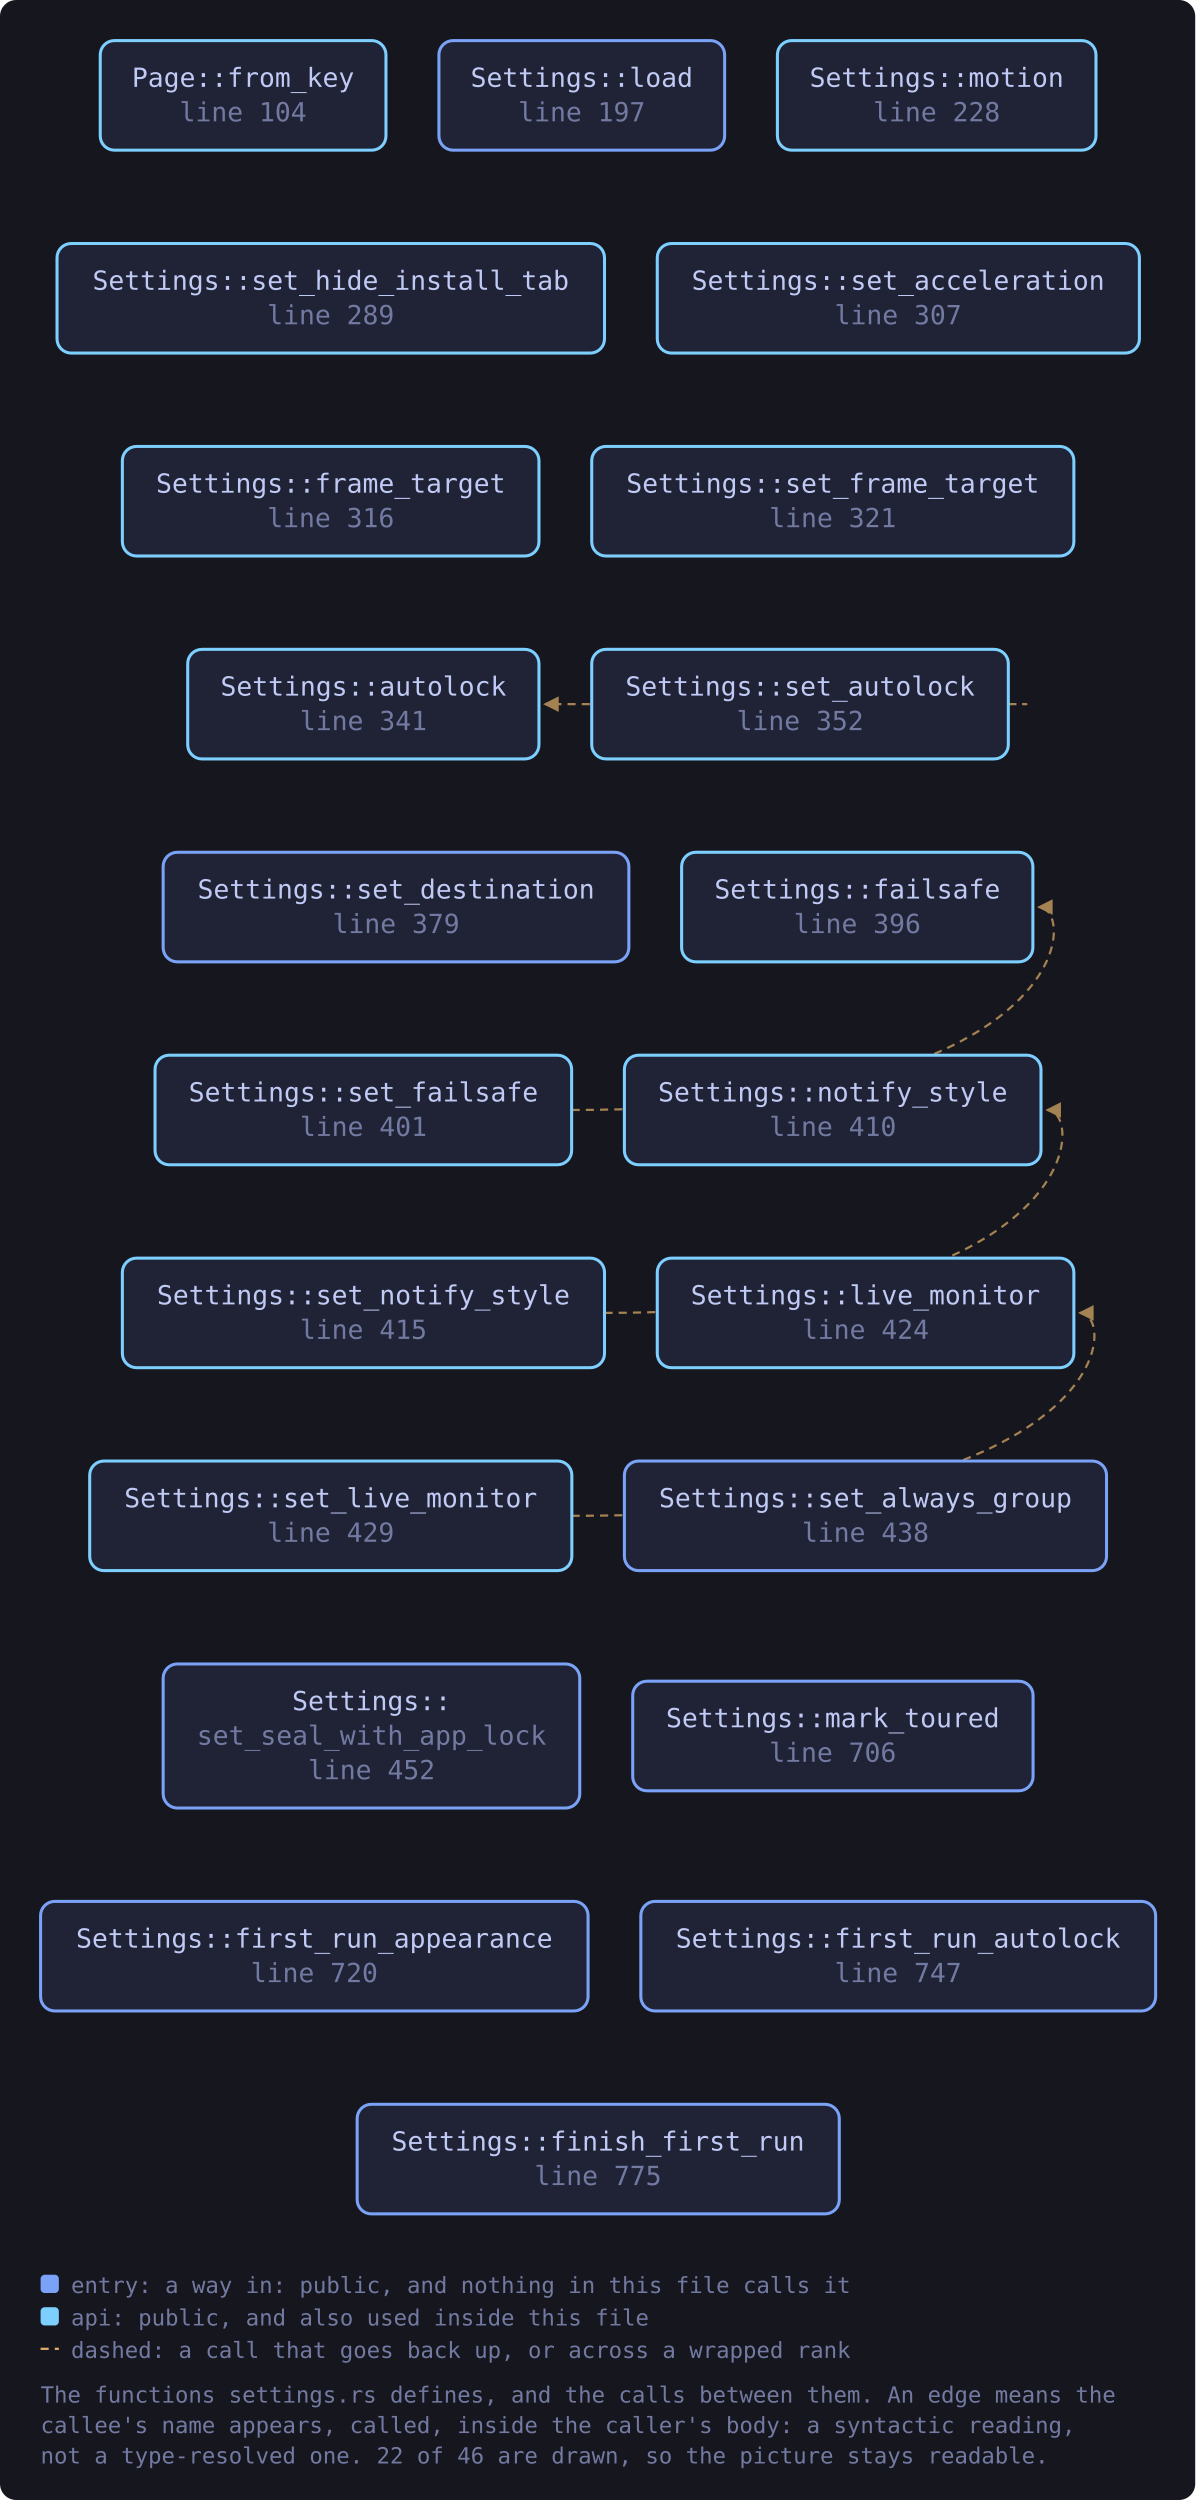
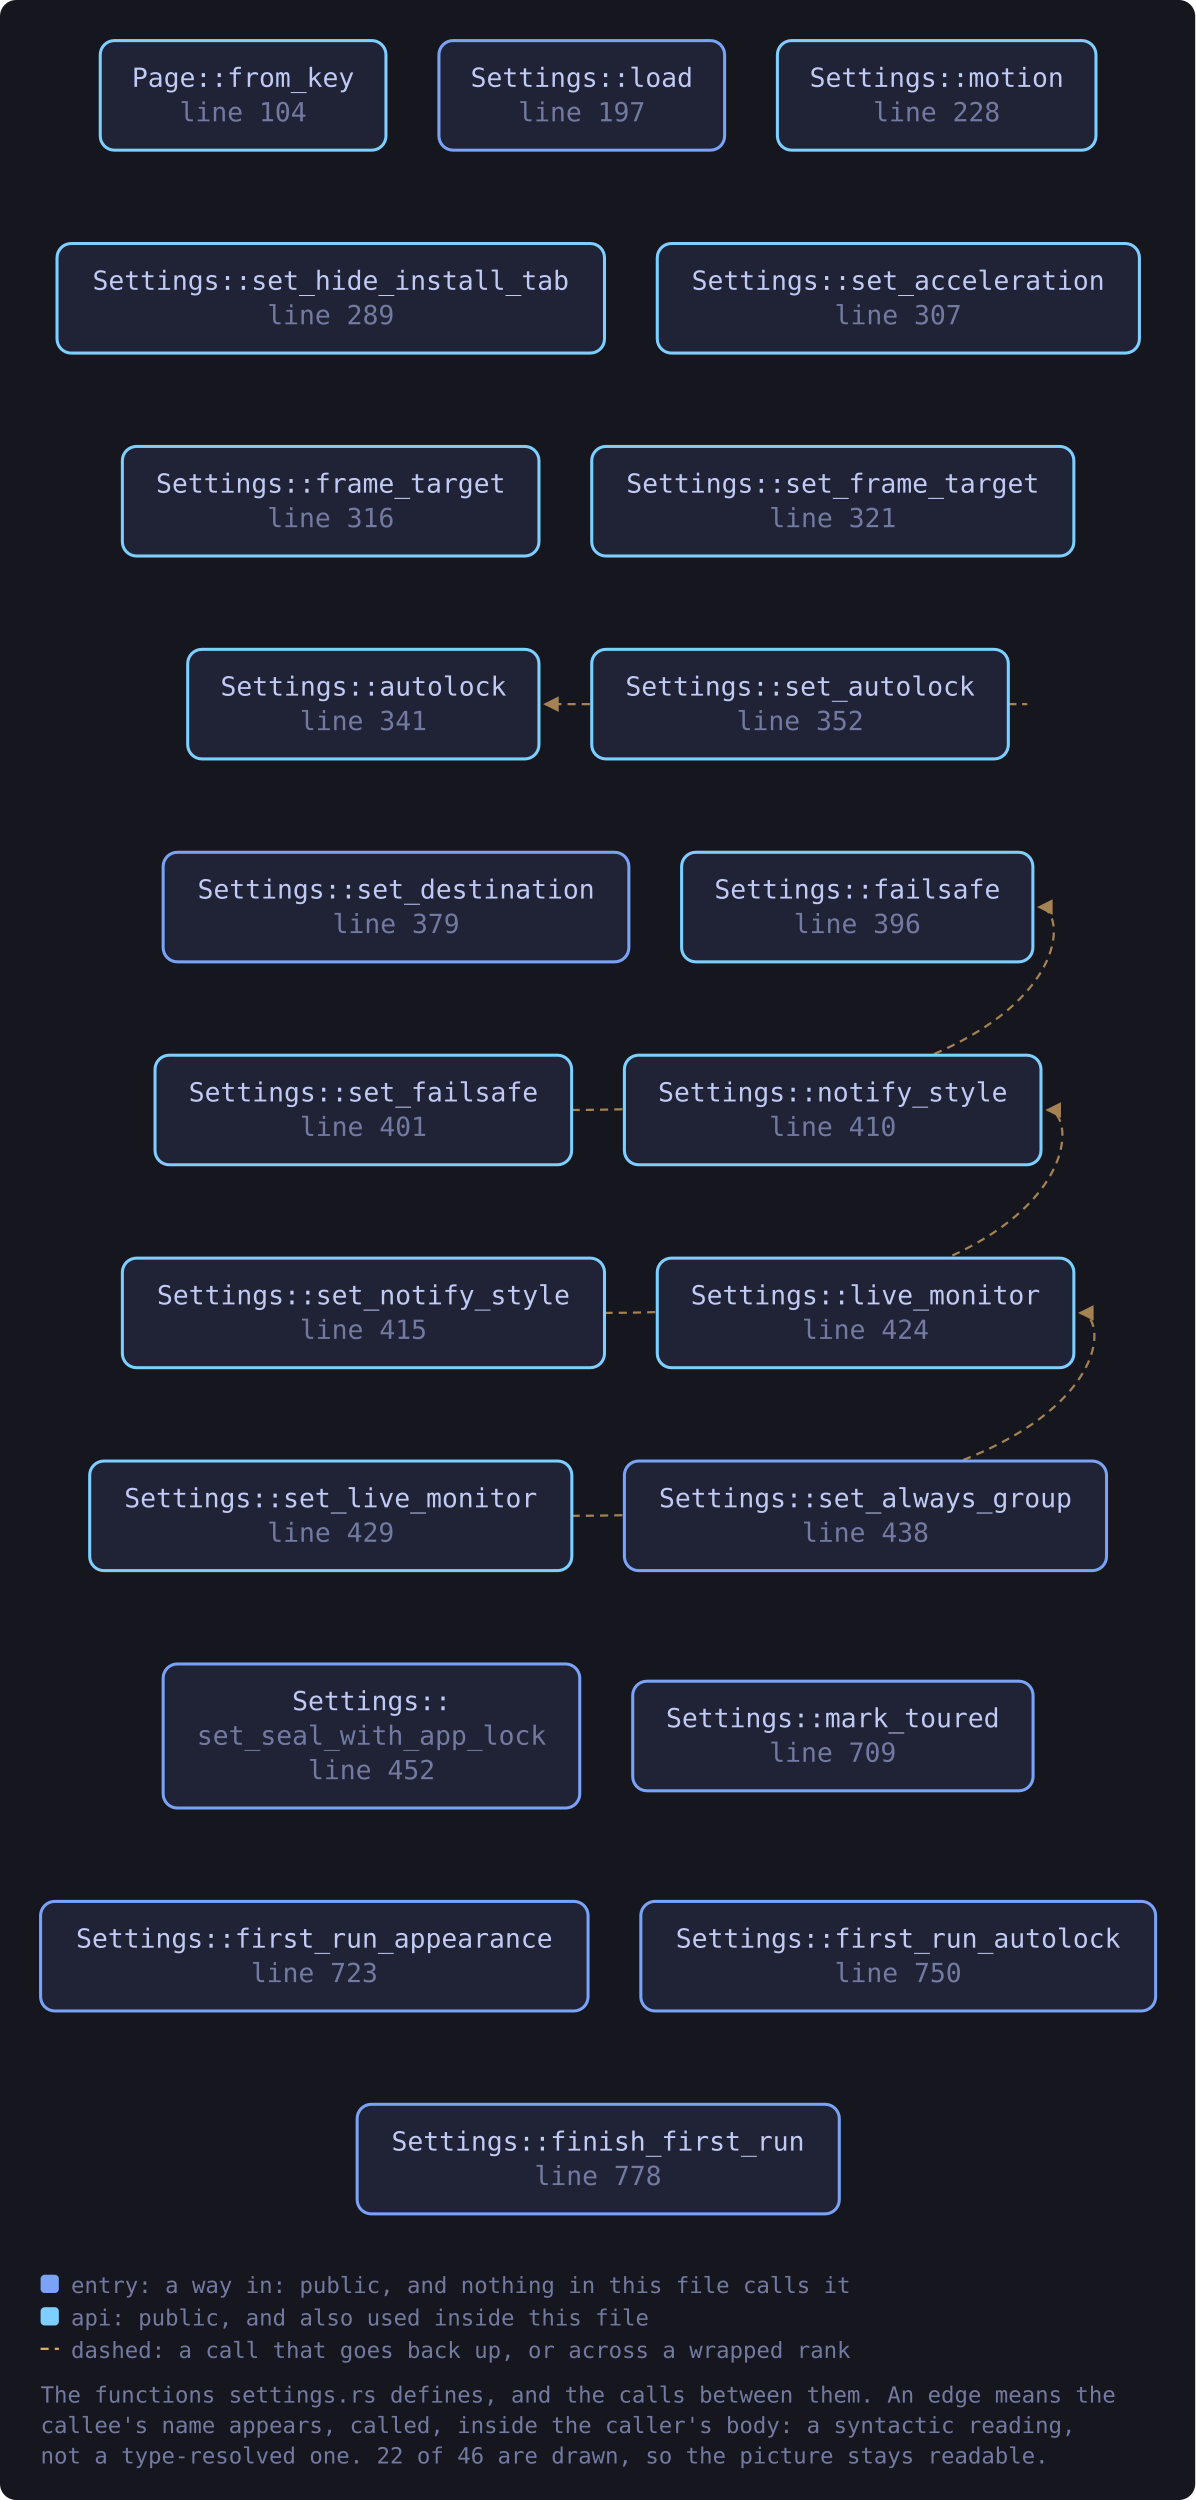
<svg xmlns="http://www.w3.org/2000/svg" viewBox="0 0 589 1232" width="589" height="1232" style="max-width:100%;height:auto" role="img" aria-label="flowchart">
  <defs>
    <marker id="a-muted" viewBox="0 0 8 8" refX="7" refY="4" markerWidth="7" markerHeight="7" orient="auto-start-reverse">
      <path d="M0 0 L8 4 L0 8 z" fill="var(--muted, #737aa2)" />
    </marker>
    <marker id="a-warn" viewBox="0 0 8 8" refX="7" refY="4" markerWidth="7" markerHeight="7" orient="auto-start-reverse">
      <path d="M0 0 L8 4 L0 8 z" fill="var(--warn, #e0af68)" />
    </marker>
    <marker id="a-accent" viewBox="0 0 8 8" refX="7" refY="4" markerWidth="7" markerHeight="7" orient="auto-start-reverse">
      <path d="M0 0 L8 4 L0 8 z" fill="var(--accent, #7aa2f7)" />
    </marker>
    <marker id="a-cyan" viewBox="0 0 8 8" refX="7" refY="4" markerWidth="7" markerHeight="7" orient="auto-start-reverse">
      <path d="M0 0 L8 4 L0 8 z" fill="var(--cyan, #7dcfff)" />
    </marker>
    <marker id="a-accent-2" viewBox="0 0 8 8" refX="7" refY="4" markerWidth="7" markerHeight="7" orient="auto-start-reverse">
      <path d="M0 0 L8 4 L0 8 z" fill="var(--accent-2, #bb9af7)" />
    </marker>
  </defs>
  <rect x="0" y="0" width="589" height="1232" fill="var(--bg-inset, #16161e)" rx="8" />
  <path d="M496.9 347.0 C 518.9 347.0, 518.9 347.0, 268.6 347.0" fill="none" stroke="var(--warn, #e0af68)" stroke-width="1.1" opacity="0.7" stroke-dasharray="4 3" marker-end="url(#a-warn)" />
  <path d="M281.7 547.0 C 531.0 547.0, 531.0 447.0, 512.0 447.0" fill="none" stroke="var(--warn, #e0af68)" stroke-width="1.1" opacity="0.7" stroke-dasharray="4 3" marker-end="url(#a-warn)" />
  <path d="M281.7 747.0 C 551.2 747.0, 551.2 647.0, 532.2 647.0" fill="none" stroke="var(--warn, #e0af68)" stroke-width="1.1" opacity="0.7" stroke-dasharray="4 3" marker-end="url(#a-warn)" />
  <path d="M297.9 647.0 C 535.1 647.0, 535.1 547.0, 516.1 547.0" fill="none" stroke="var(--warn, #e0af68)" stroke-width="1.1" opacity="0.7" stroke-dasharray="4 3" marker-end="url(#a-warn)" />
  <a href="https://github.com/tilas01/veilvoice/blob/main/crates/veilvoice-gui/src/settings.rs#L104" target="_blank" rel="noopener noreferrer">
    <rect x="49.4" y="20.0" width="140.8" height="54.0" rx="7" fill="var(--bg-soft, #1f2335)" stroke="var(--cyan, #7dcfff)" stroke-width="1.5" />
    <text x="119.8" y="42.8" font-family="ui-monospace, SFMono-Regular, Menlo, Consolas, monospace" font-size="13" fill="var(--fg, #c0caf5)" text-anchor="middle">Page::from_key</text>
    <text x="119.8" y="59.8" font-family="ui-monospace, SFMono-Regular, Menlo, Consolas, monospace" font-size="13" fill="var(--muted, #737aa2)" text-anchor="middle">line 104</text>
  </a>
  <a href="https://github.com/tilas01/veilvoice/blob/main/crates/veilvoice-gui/src/settings.rs#L197" target="_blank" rel="noopener noreferrer">
    <rect x="216.3" y="20.0" width="140.8" height="54.0" rx="7" fill="var(--bg-soft, #1f2335)" stroke="var(--accent, #7aa2f7)" stroke-width="1.5" />
    <text x="286.7" y="42.8" font-family="ui-monospace, SFMono-Regular, Menlo, Consolas, monospace" font-size="13" fill="var(--fg, #c0caf5)" text-anchor="middle">Settings::load</text>
    <text x="286.7" y="59.8" font-family="ui-monospace, SFMono-Regular, Menlo, Consolas, monospace" font-size="13" fill="var(--muted, #737aa2)" text-anchor="middle">line 197</text>
  </a>
  <a href="https://github.com/tilas01/veilvoice/blob/main/crates/veilvoice-gui/src/settings.rs#L228" target="_blank" rel="noopener noreferrer">
    <rect x="383.1" y="20.0" width="157.0" height="54.0" rx="7" fill="var(--bg-soft, #1f2335)" stroke="var(--cyan, #7dcfff)" stroke-width="1.5" />
    <text x="461.6" y="42.8" font-family="ui-monospace, SFMono-Regular, Menlo, Consolas, monospace" font-size="13" fill="var(--fg, #c0caf5)" text-anchor="middle">Settings::motion</text>
    <text x="461.6" y="59.8" font-family="ui-monospace, SFMono-Regular, Menlo, Consolas, monospace" font-size="13" fill="var(--muted, #737aa2)" text-anchor="middle">line 228</text>
  </a>
  <a href="https://github.com/tilas01/veilvoice/blob/main/crates/veilvoice-gui/src/settings.rs#L289" target="_blank" rel="noopener noreferrer">
    <rect x="28.1" y="120.0" width="269.8" height="54.0" rx="7" fill="var(--bg-soft, #1f2335)" stroke="var(--cyan, #7dcfff)" stroke-width="1.5" />
    <text x="163.0" y="142.8" font-family="ui-monospace, SFMono-Regular, Menlo, Consolas, monospace" font-size="13" fill="var(--fg, #c0caf5)" text-anchor="middle">Settings::set_hide_install_tab</text>
    <text x="163.0" y="159.8" font-family="ui-monospace, SFMono-Regular, Menlo, Consolas, monospace" font-size="13" fill="var(--muted, #737aa2)" text-anchor="middle">line 289</text>
  </a>
  <a href="https://github.com/tilas01/veilvoice/blob/main/crates/veilvoice-gui/src/settings.rs#L307" target="_blank" rel="noopener noreferrer">
    <rect x="323.9" y="120.0" width="237.6" height="54.0" rx="7" fill="var(--bg-soft, #1f2335)" stroke="var(--cyan, #7dcfff)" stroke-width="1.5" />
    <text x="442.6" y="142.8" font-family="ui-monospace, SFMono-Regular, Menlo, Consolas, monospace" font-size="13" fill="var(--fg, #c0caf5)" text-anchor="middle">Settings::set_acceleration</text>
    <text x="442.6" y="159.8" font-family="ui-monospace, SFMono-Regular, Menlo, Consolas, monospace" font-size="13" fill="var(--muted, #737aa2)" text-anchor="middle">line 307</text>
  </a>
  <a href="https://github.com/tilas01/veilvoice/blob/main/crates/veilvoice-gui/src/settings.rs#L316" target="_blank" rel="noopener noreferrer">
    <rect x="60.3" y="220.0" width="205.3" height="54.0" rx="7" fill="var(--bg-soft, #1f2335)" stroke="var(--cyan, #7dcfff)" stroke-width="1.5" />
    <text x="163.0" y="242.8" font-family="ui-monospace, SFMono-Regular, Menlo, Consolas, monospace" font-size="13" fill="var(--fg, #c0caf5)" text-anchor="middle">Settings::frame_target</text>
    <text x="163.0" y="259.8" font-family="ui-monospace, SFMono-Regular, Menlo, Consolas, monospace" font-size="13" fill="var(--muted, #737aa2)" text-anchor="middle">line 316</text>
  </a>
  <a href="https://github.com/tilas01/veilvoice/blob/main/crates/veilvoice-gui/src/settings.rs#L321" target="_blank" rel="noopener noreferrer">
    <rect x="291.6" y="220.0" width="237.6" height="54.0" rx="7" fill="var(--bg-soft, #1f2335)" stroke="var(--cyan, #7dcfff)" stroke-width="1.5" />
    <text x="410.4" y="242.8" font-family="ui-monospace, SFMono-Regular, Menlo, Consolas, monospace" font-size="13" fill="var(--fg, #c0caf5)" text-anchor="middle">Settings::set_frame_target</text>
    <text x="410.4" y="259.8" font-family="ui-monospace, SFMono-Regular, Menlo, Consolas, monospace" font-size="13" fill="var(--muted, #737aa2)" text-anchor="middle">line 321</text>
  </a>
  <a href="https://github.com/tilas01/veilvoice/blob/main/crates/veilvoice-gui/src/settings.rs#L341" target="_blank" rel="noopener noreferrer">
    <rect x="92.5" y="320.0" width="173.1" height="54.0" rx="7" fill="var(--bg-soft, #1f2335)" stroke="var(--cyan, #7dcfff)" stroke-width="1.5" />
    <text x="179.1" y="342.8" font-family="ui-monospace, SFMono-Regular, Menlo, Consolas, monospace" font-size="13" fill="var(--fg, #c0caf5)" text-anchor="middle">Settings::autolock</text>
    <text x="179.1" y="359.8" font-family="ui-monospace, SFMono-Regular, Menlo, Consolas, monospace" font-size="13" fill="var(--muted, #737aa2)" text-anchor="middle">line 341</text>
  </a>
  <a href="https://github.com/tilas01/veilvoice/blob/main/crates/veilvoice-gui/src/settings.rs#L352" target="_blank" rel="noopener noreferrer">
    <rect x="291.6" y="320.0" width="205.3" height="54.0" rx="7" fill="var(--bg-soft, #1f2335)" stroke="var(--cyan, #7dcfff)" stroke-width="1.5" />
    <text x="394.3" y="342.8" font-family="ui-monospace, SFMono-Regular, Menlo, Consolas, monospace" font-size="13" fill="var(--fg, #c0caf5)" text-anchor="middle">Settings::set_autolock</text>
    <text x="394.3" y="359.8" font-family="ui-monospace, SFMono-Regular, Menlo, Consolas, monospace" font-size="13" fill="var(--muted, #737aa2)" text-anchor="middle">line 352</text>
  </a>
  <a href="https://github.com/tilas01/veilvoice/blob/main/crates/veilvoice-gui/src/settings.rs#L379" target="_blank" rel="noopener noreferrer">
    <rect x="80.4" y="420.0" width="229.5" height="54.0" rx="7" fill="var(--bg-soft, #1f2335)" stroke="var(--accent, #7aa2f7)" stroke-width="1.5" />
    <text x="195.2" y="442.8" font-family="ui-monospace, SFMono-Regular, Menlo, Consolas, monospace" font-size="13" fill="var(--fg, #c0caf5)" text-anchor="middle">Settings::set_destination</text>
    <text x="195.2" y="459.8" font-family="ui-monospace, SFMono-Regular, Menlo, Consolas, monospace" font-size="13" fill="var(--muted, #737aa2)" text-anchor="middle">line 379</text>
  </a>
  <a href="https://github.com/tilas01/veilvoice/blob/main/crates/veilvoice-gui/src/settings.rs#L396" target="_blank" rel="noopener noreferrer">
    <rect x="335.9" y="420.0" width="173.1" height="54.0" rx="7" fill="var(--bg-soft, #1f2335)" stroke="var(--cyan, #7dcfff)" stroke-width="1.5" />
    <text x="422.5" y="442.8" font-family="ui-monospace, SFMono-Regular, Menlo, Consolas, monospace" font-size="13" fill="var(--fg, #c0caf5)" text-anchor="middle">Settings::failsafe</text>
    <text x="422.5" y="459.8" font-family="ui-monospace, SFMono-Regular, Menlo, Consolas, monospace" font-size="13" fill="var(--muted, #737aa2)" text-anchor="middle">line 396</text>
  </a>
  <a href="https://github.com/tilas01/veilvoice/blob/main/crates/veilvoice-gui/src/settings.rs#L401" target="_blank" rel="noopener noreferrer">
    <rect x="76.4" y="520.0" width="205.3" height="54.0" rx="7" fill="var(--bg-soft, #1f2335)" stroke="var(--cyan, #7dcfff)" stroke-width="1.5" />
    <text x="179.1" y="542.8" font-family="ui-monospace, SFMono-Regular, Menlo, Consolas, monospace" font-size="13" fill="var(--fg, #c0caf5)" text-anchor="middle">Settings::set_failsafe</text>
    <text x="179.1" y="559.8" font-family="ui-monospace, SFMono-Regular, Menlo, Consolas, monospace" font-size="13" fill="var(--muted, #737aa2)" text-anchor="middle">line 401</text>
  </a>
  <a href="https://github.com/tilas01/veilvoice/blob/main/crates/veilvoice-gui/src/settings.rs#L410" target="_blank" rel="noopener noreferrer">
    <rect x="307.7" y="520.0" width="205.3" height="54.0" rx="7" fill="var(--bg-soft, #1f2335)" stroke="var(--cyan, #7dcfff)" stroke-width="1.5" />
    <text x="410.4" y="542.8" font-family="ui-monospace, SFMono-Regular, Menlo, Consolas, monospace" font-size="13" fill="var(--fg, #c0caf5)" text-anchor="middle">Settings::notify_style</text>
    <text x="410.4" y="559.8" font-family="ui-monospace, SFMono-Regular, Menlo, Consolas, monospace" font-size="13" fill="var(--muted, #737aa2)" text-anchor="middle">line 410</text>
  </a>
  <a href="https://github.com/tilas01/veilvoice/blob/main/crates/veilvoice-gui/src/settings.rs#L415" target="_blank" rel="noopener noreferrer">
    <rect x="60.3" y="620.0" width="237.6" height="54.0" rx="7" fill="var(--bg-soft, #1f2335)" stroke="var(--cyan, #7dcfff)" stroke-width="1.5" />
    <text x="179.1" y="642.8" font-family="ui-monospace, SFMono-Regular, Menlo, Consolas, monospace" font-size="13" fill="var(--fg, #c0caf5)" text-anchor="middle">Settings::set_notify_style</text>
    <text x="179.1" y="659.8" font-family="ui-monospace, SFMono-Regular, Menlo, Consolas, monospace" font-size="13" fill="var(--muted, #737aa2)" text-anchor="middle">line 415</text>
  </a>
  <a href="https://github.com/tilas01/veilvoice/blob/main/crates/veilvoice-gui/src/settings.rs#L424" target="_blank" rel="noopener noreferrer">
    <rect x="323.9" y="620.0" width="205.3" height="54.0" rx="7" fill="var(--bg-soft, #1f2335)" stroke="var(--cyan, #7dcfff)" stroke-width="1.5" />
    <text x="426.5" y="642.8" font-family="ui-monospace, SFMono-Regular, Menlo, Consolas, monospace" font-size="13" fill="var(--fg, #c0caf5)" text-anchor="middle">Settings::live_monitor</text>
    <text x="426.5" y="659.8" font-family="ui-monospace, SFMono-Regular, Menlo, Consolas, monospace" font-size="13" fill="var(--muted, #737aa2)" text-anchor="middle">line 424</text>
  </a>
  <a href="https://github.com/tilas01/veilvoice/blob/main/crates/veilvoice-gui/src/settings.rs#L429" target="_blank" rel="noopener noreferrer">
    <rect x="44.2" y="720.0" width="237.6" height="54.0" rx="7" fill="var(--bg-soft, #1f2335)" stroke="var(--cyan, #7dcfff)" stroke-width="1.5" />
    <text x="163.0" y="742.8" font-family="ui-monospace, SFMono-Regular, Menlo, Consolas, monospace" font-size="13" fill="var(--fg, #c0caf5)" text-anchor="middle">Settings::set_live_monitor</text>
    <text x="163.0" y="759.8" font-family="ui-monospace, SFMono-Regular, Menlo, Consolas, monospace" font-size="13" fill="var(--muted, #737aa2)" text-anchor="middle">line 429</text>
  </a>
  <a href="https://github.com/tilas01/veilvoice/blob/main/crates/veilvoice-gui/src/settings.rs#L438" target="_blank" rel="noopener noreferrer">
    <rect x="307.7" y="720.0" width="237.6" height="54.0" rx="7" fill="var(--bg-soft, #1f2335)" stroke="var(--accent, #7aa2f7)" stroke-width="1.5" />
    <text x="426.5" y="742.8" font-family="ui-monospace, SFMono-Regular, Menlo, Consolas, monospace" font-size="13" fill="var(--fg, #c0caf5)" text-anchor="middle">Settings::set_always_group</text>
    <text x="426.5" y="759.8" font-family="ui-monospace, SFMono-Regular, Menlo, Consolas, monospace" font-size="13" fill="var(--muted, #737aa2)" text-anchor="middle">line 438</text>
  </a>
  <a href="https://github.com/tilas01/veilvoice/blob/main/crates/veilvoice-gui/src/settings.rs#L452" target="_blank" rel="noopener noreferrer">
    <rect x="80.4" y="820.0" width="205.3" height="71.0" rx="7" fill="var(--bg-soft, #1f2335)" stroke="var(--accent, #7aa2f7)" stroke-width="1.5" />
    <text x="183.1" y="842.8" font-family="ui-monospace, SFMono-Regular, Menlo, Consolas, monospace" font-size="13" fill="var(--fg, #c0caf5)" text-anchor="middle">Settings::</text>
    <text x="183.1" y="859.8" font-family="ui-monospace, SFMono-Regular, Menlo, Consolas, monospace" font-size="13" fill="var(--muted, #737aa2)" text-anchor="middle">set_seal_with_app_lock</text>
    <text x="183.1" y="876.8" font-family="ui-monospace, SFMono-Regular, Menlo, Consolas, monospace" font-size="13" fill="var(--muted, #737aa2)" text-anchor="middle">line 452</text>
  </a>
-   <a href="https://github.com/tilas01/veilvoice/blob/main/crates/veilvoice-gui/src/settings.rs#L706" target="_blank" rel="noopener noreferrer">
+   <a href="https://github.com/tilas01/veilvoice/blob/main/crates/veilvoice-gui/src/settings.rs#L709" target="_blank" rel="noopener noreferrer">
    <rect x="311.8" y="828.5" width="197.3" height="54.0" rx="7" fill="var(--bg-soft, #1f2335)" stroke="var(--accent, #7aa2f7)" stroke-width="1.5" />
    <text x="410.4" y="851.2" font-family="ui-monospace, SFMono-Regular, Menlo, Consolas, monospace" font-size="13" fill="var(--fg, #c0caf5)" text-anchor="middle">Settings::mark_toured</text>
-     <text x="410.4" y="868.2" font-family="ui-monospace, SFMono-Regular, Menlo, Consolas, monospace" font-size="13" fill="var(--muted, #737aa2)" text-anchor="middle">line 706</text>
+     <text x="410.4" y="868.2" font-family="ui-monospace, SFMono-Regular, Menlo, Consolas, monospace" font-size="13" fill="var(--muted, #737aa2)" text-anchor="middle">line 709</text>
  </a>
-   <a href="https://github.com/tilas01/veilvoice/blob/main/crates/veilvoice-gui/src/settings.rs#L720" target="_blank" rel="noopener noreferrer">
+   <a href="https://github.com/tilas01/veilvoice/blob/main/crates/veilvoice-gui/src/settings.rs#L723" target="_blank" rel="noopener noreferrer">
    <rect x="20.0" y="937.0" width="269.8" height="54.0" rx="7" fill="var(--bg-soft, #1f2335)" stroke="var(--accent, #7aa2f7)" stroke-width="1.5" />
    <text x="154.9" y="959.8" font-family="ui-monospace, SFMono-Regular, Menlo, Consolas, monospace" font-size="13" fill="var(--fg, #c0caf5)" text-anchor="middle">Settings::first_run_appearance</text>
-     <text x="154.9" y="976.8" font-family="ui-monospace, SFMono-Regular, Menlo, Consolas, monospace" font-size="13" fill="var(--muted, #737aa2)" text-anchor="middle">line 720</text>
+     <text x="154.9" y="976.8" font-family="ui-monospace, SFMono-Regular, Menlo, Consolas, monospace" font-size="13" fill="var(--muted, #737aa2)" text-anchor="middle">line 723</text>
  </a>
-   <a href="https://github.com/tilas01/veilvoice/blob/main/crates/veilvoice-gui/src/settings.rs#L747" target="_blank" rel="noopener noreferrer">
+   <a href="https://github.com/tilas01/veilvoice/blob/main/crates/veilvoice-gui/src/settings.rs#L750" target="_blank" rel="noopener noreferrer">
    <rect x="315.8" y="937.0" width="253.7" height="54.0" rx="7" fill="var(--bg-soft, #1f2335)" stroke="var(--accent, #7aa2f7)" stroke-width="1.5" />
    <text x="442.6" y="959.8" font-family="ui-monospace, SFMono-Regular, Menlo, Consolas, monospace" font-size="13" fill="var(--fg, #c0caf5)" text-anchor="middle">Settings::first_run_autolock</text>
-     <text x="442.6" y="976.8" font-family="ui-monospace, SFMono-Regular, Menlo, Consolas, monospace" font-size="13" fill="var(--muted, #737aa2)" text-anchor="middle">line 747</text>
+     <text x="442.6" y="976.8" font-family="ui-monospace, SFMono-Regular, Menlo, Consolas, monospace" font-size="13" fill="var(--muted, #737aa2)" text-anchor="middle">line 750</text>
  </a>
-   <a href="https://github.com/tilas01/veilvoice/blob/main/crates/veilvoice-gui/src/settings.rs#L775" target="_blank" rel="noopener noreferrer">
+   <a href="https://github.com/tilas01/veilvoice/blob/main/crates/veilvoice-gui/src/settings.rs#L778" target="_blank" rel="noopener noreferrer">
    <rect x="176.0" y="1037.0" width="237.6" height="54.0" rx="7" fill="var(--bg-soft, #1f2335)" stroke="var(--accent, #7aa2f7)" stroke-width="1.5" />
    <text x="294.7" y="1059.8" font-family="ui-monospace, SFMono-Regular, Menlo, Consolas, monospace" font-size="13" fill="var(--fg, #c0caf5)" text-anchor="middle">Settings::finish_first_run</text>
-     <text x="294.7" y="1076.8" font-family="ui-monospace, SFMono-Regular, Menlo, Consolas, monospace" font-size="13" fill="var(--muted, #737aa2)" text-anchor="middle">line 775</text>
+     <text x="294.7" y="1076.8" font-family="ui-monospace, SFMono-Regular, Menlo, Consolas, monospace" font-size="13" fill="var(--muted, #737aa2)" text-anchor="middle">line 778</text>
  </a>
  <rect x="20.0" y="1121.0" width="9" height="9" rx="2" fill="var(--accent, #7aa2f7)" />
  <text x="35.0" y="1130.0" font-family="ui-monospace, SFMono-Regular, Menlo, Consolas, monospace" font-size="11" fill="var(--muted, #737aa2)">entry: a way in: public, and nothing in this file calls it</text>
  <rect x="20.0" y="1137.0" width="9" height="9" rx="2" fill="var(--cyan, #7dcfff)" />
  <text x="35.0" y="1146.0" font-family="ui-monospace, SFMono-Regular, Menlo, Consolas, monospace" font-size="11" fill="var(--muted, #737aa2)">api: public, and also used inside this file</text>
  <path d="M20.0 1157.5 L29.0 1157.5" stroke="var(--warn, #e0af68)" stroke-width="1.1" stroke-dasharray="4 3" />
  <text x="35.0" y="1162.0" font-family="ui-monospace, SFMono-Regular, Menlo, Consolas, monospace" font-size="11" fill="var(--muted, #737aa2)">dashed: a call that goes back up, or across a wrapped rank</text>
  <text x="20.0" y="1184.0" font-family="ui-monospace, SFMono-Regular, Menlo, Consolas, monospace" font-size="11" fill="var(--muted, #737aa2)">The functions settings.rs defines, and the calls between them. An edge means the</text>
  <text x="20.0" y="1199.0" font-family="ui-monospace, SFMono-Regular, Menlo, Consolas, monospace" font-size="11" fill="var(--muted, #737aa2)">callee's name appears, called, inside the caller's body: a syntactic reading,</text>
  <text x="20.0" y="1214.0" font-family="ui-monospace, SFMono-Regular, Menlo, Consolas, monospace" font-size="11" fill="var(--muted, #737aa2)">not a type-resolved one. 22 of 46 are drawn, so the picture stays readable.</text>
</svg>
